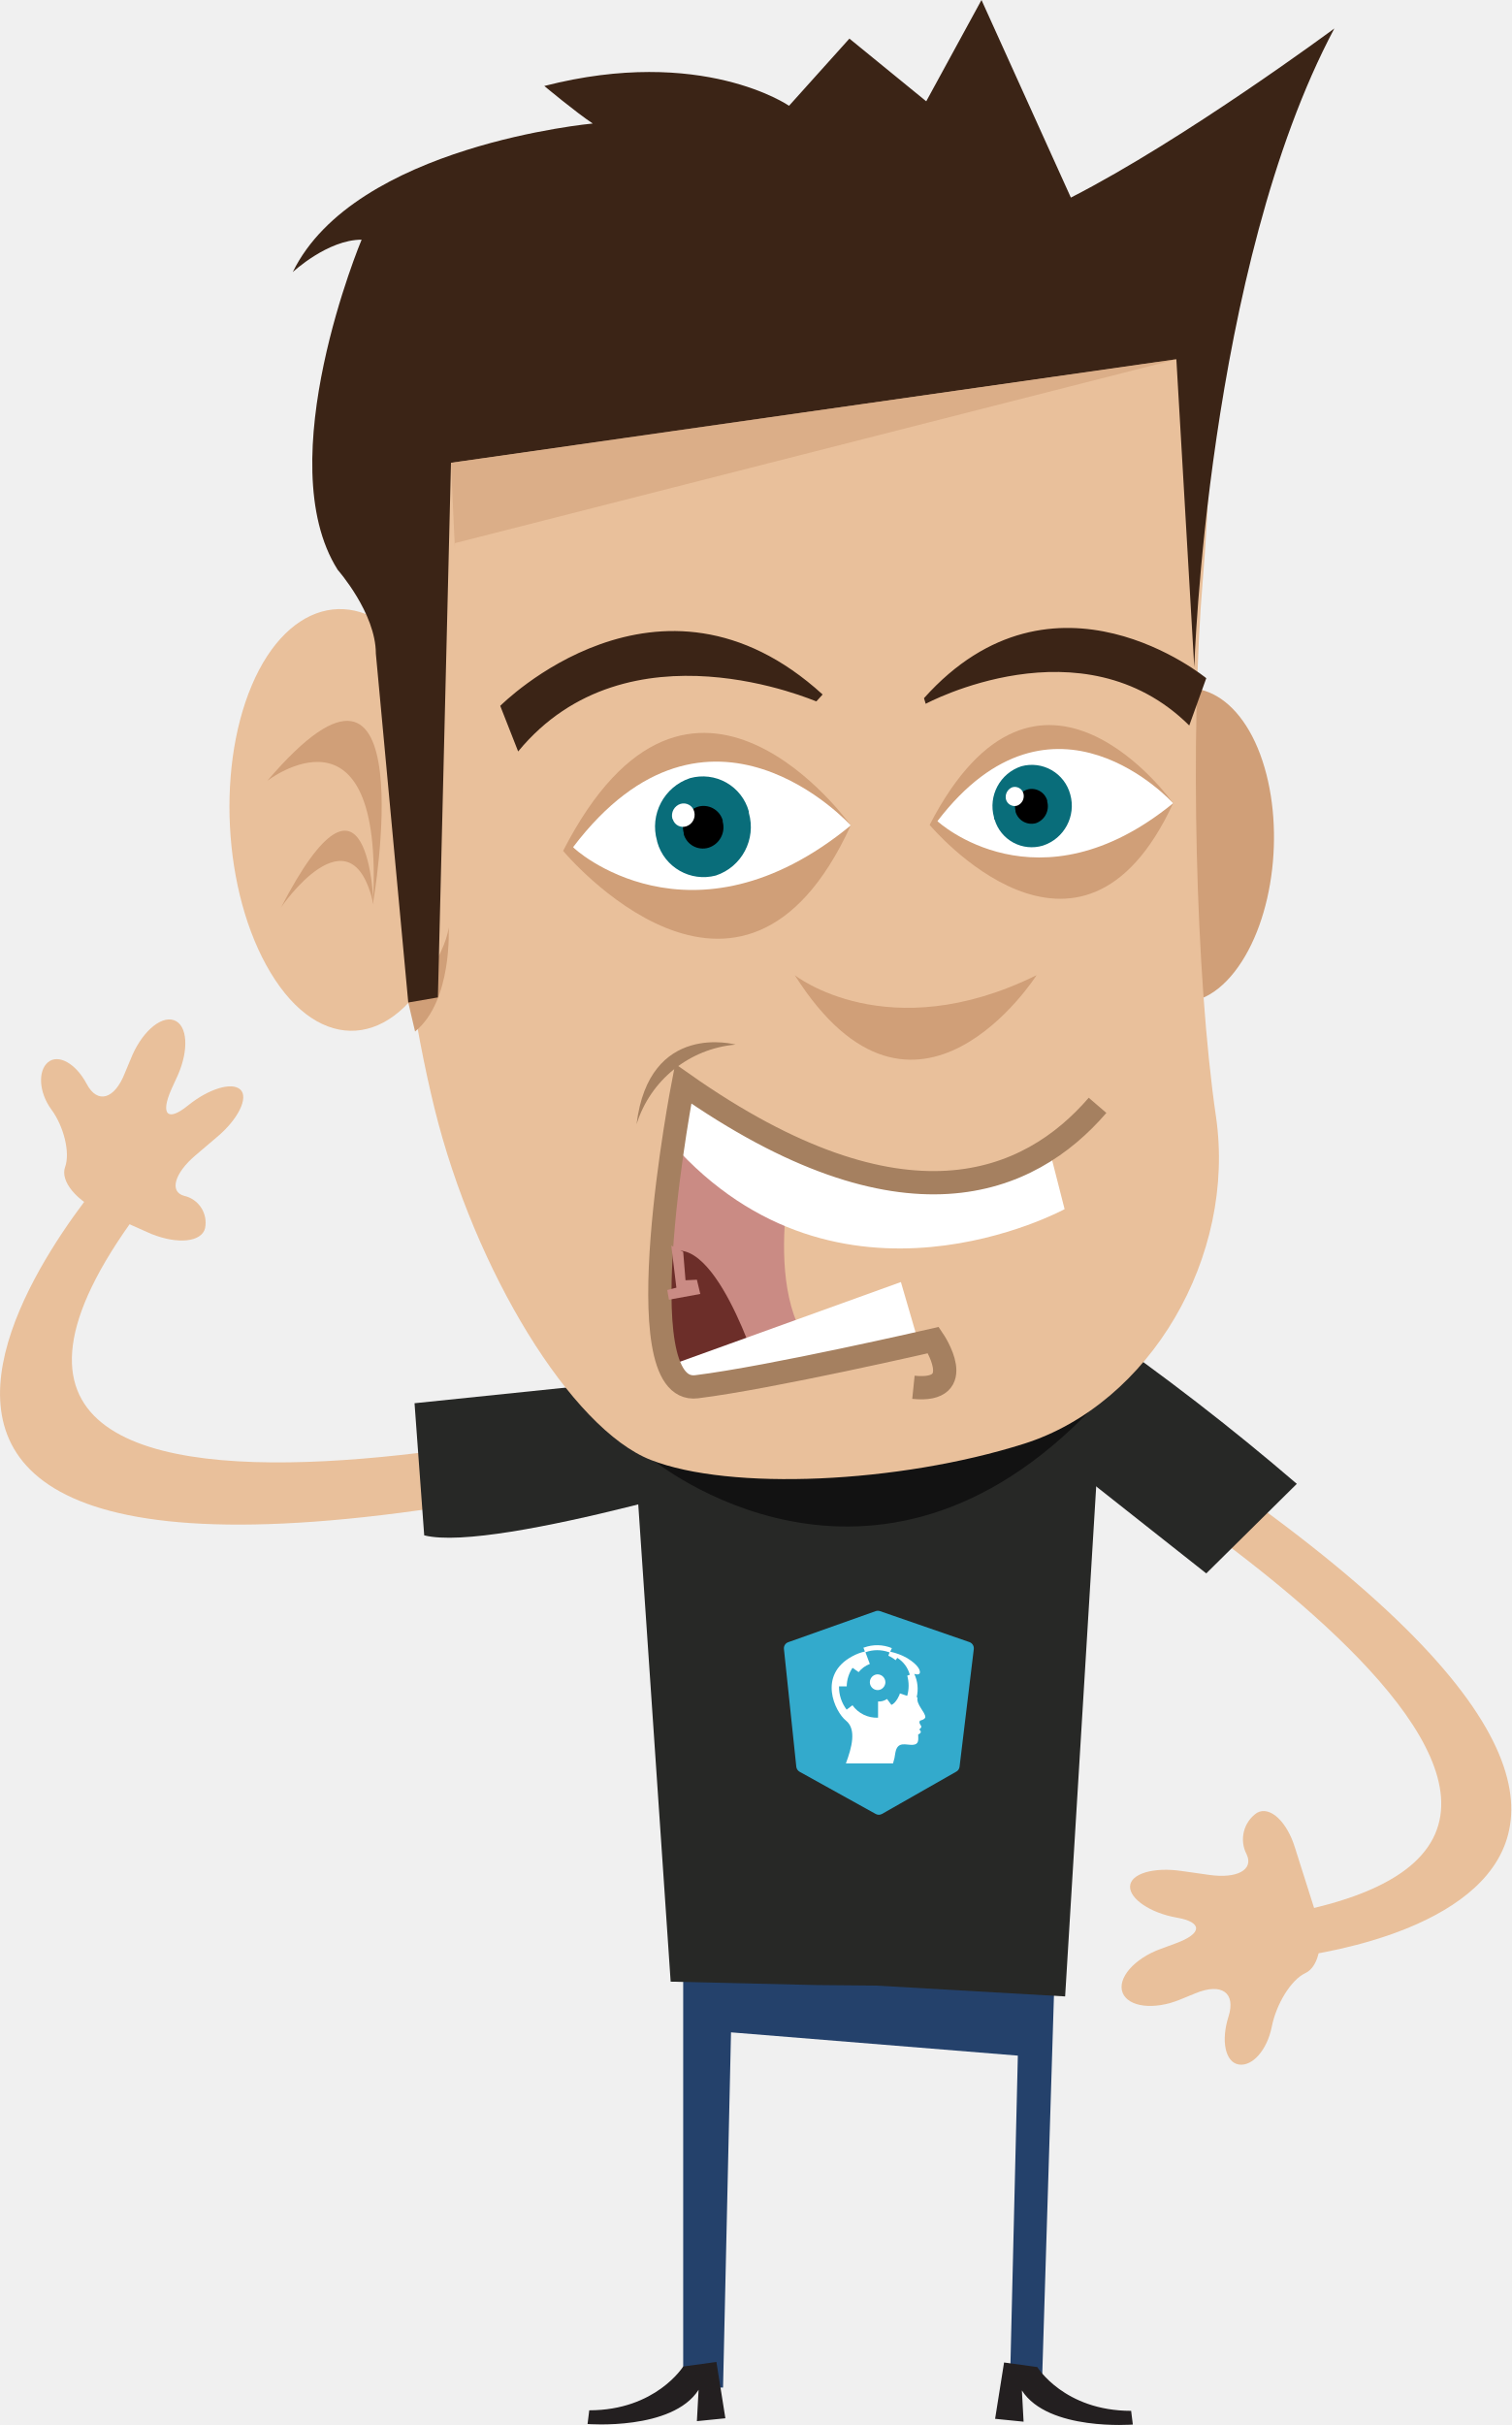
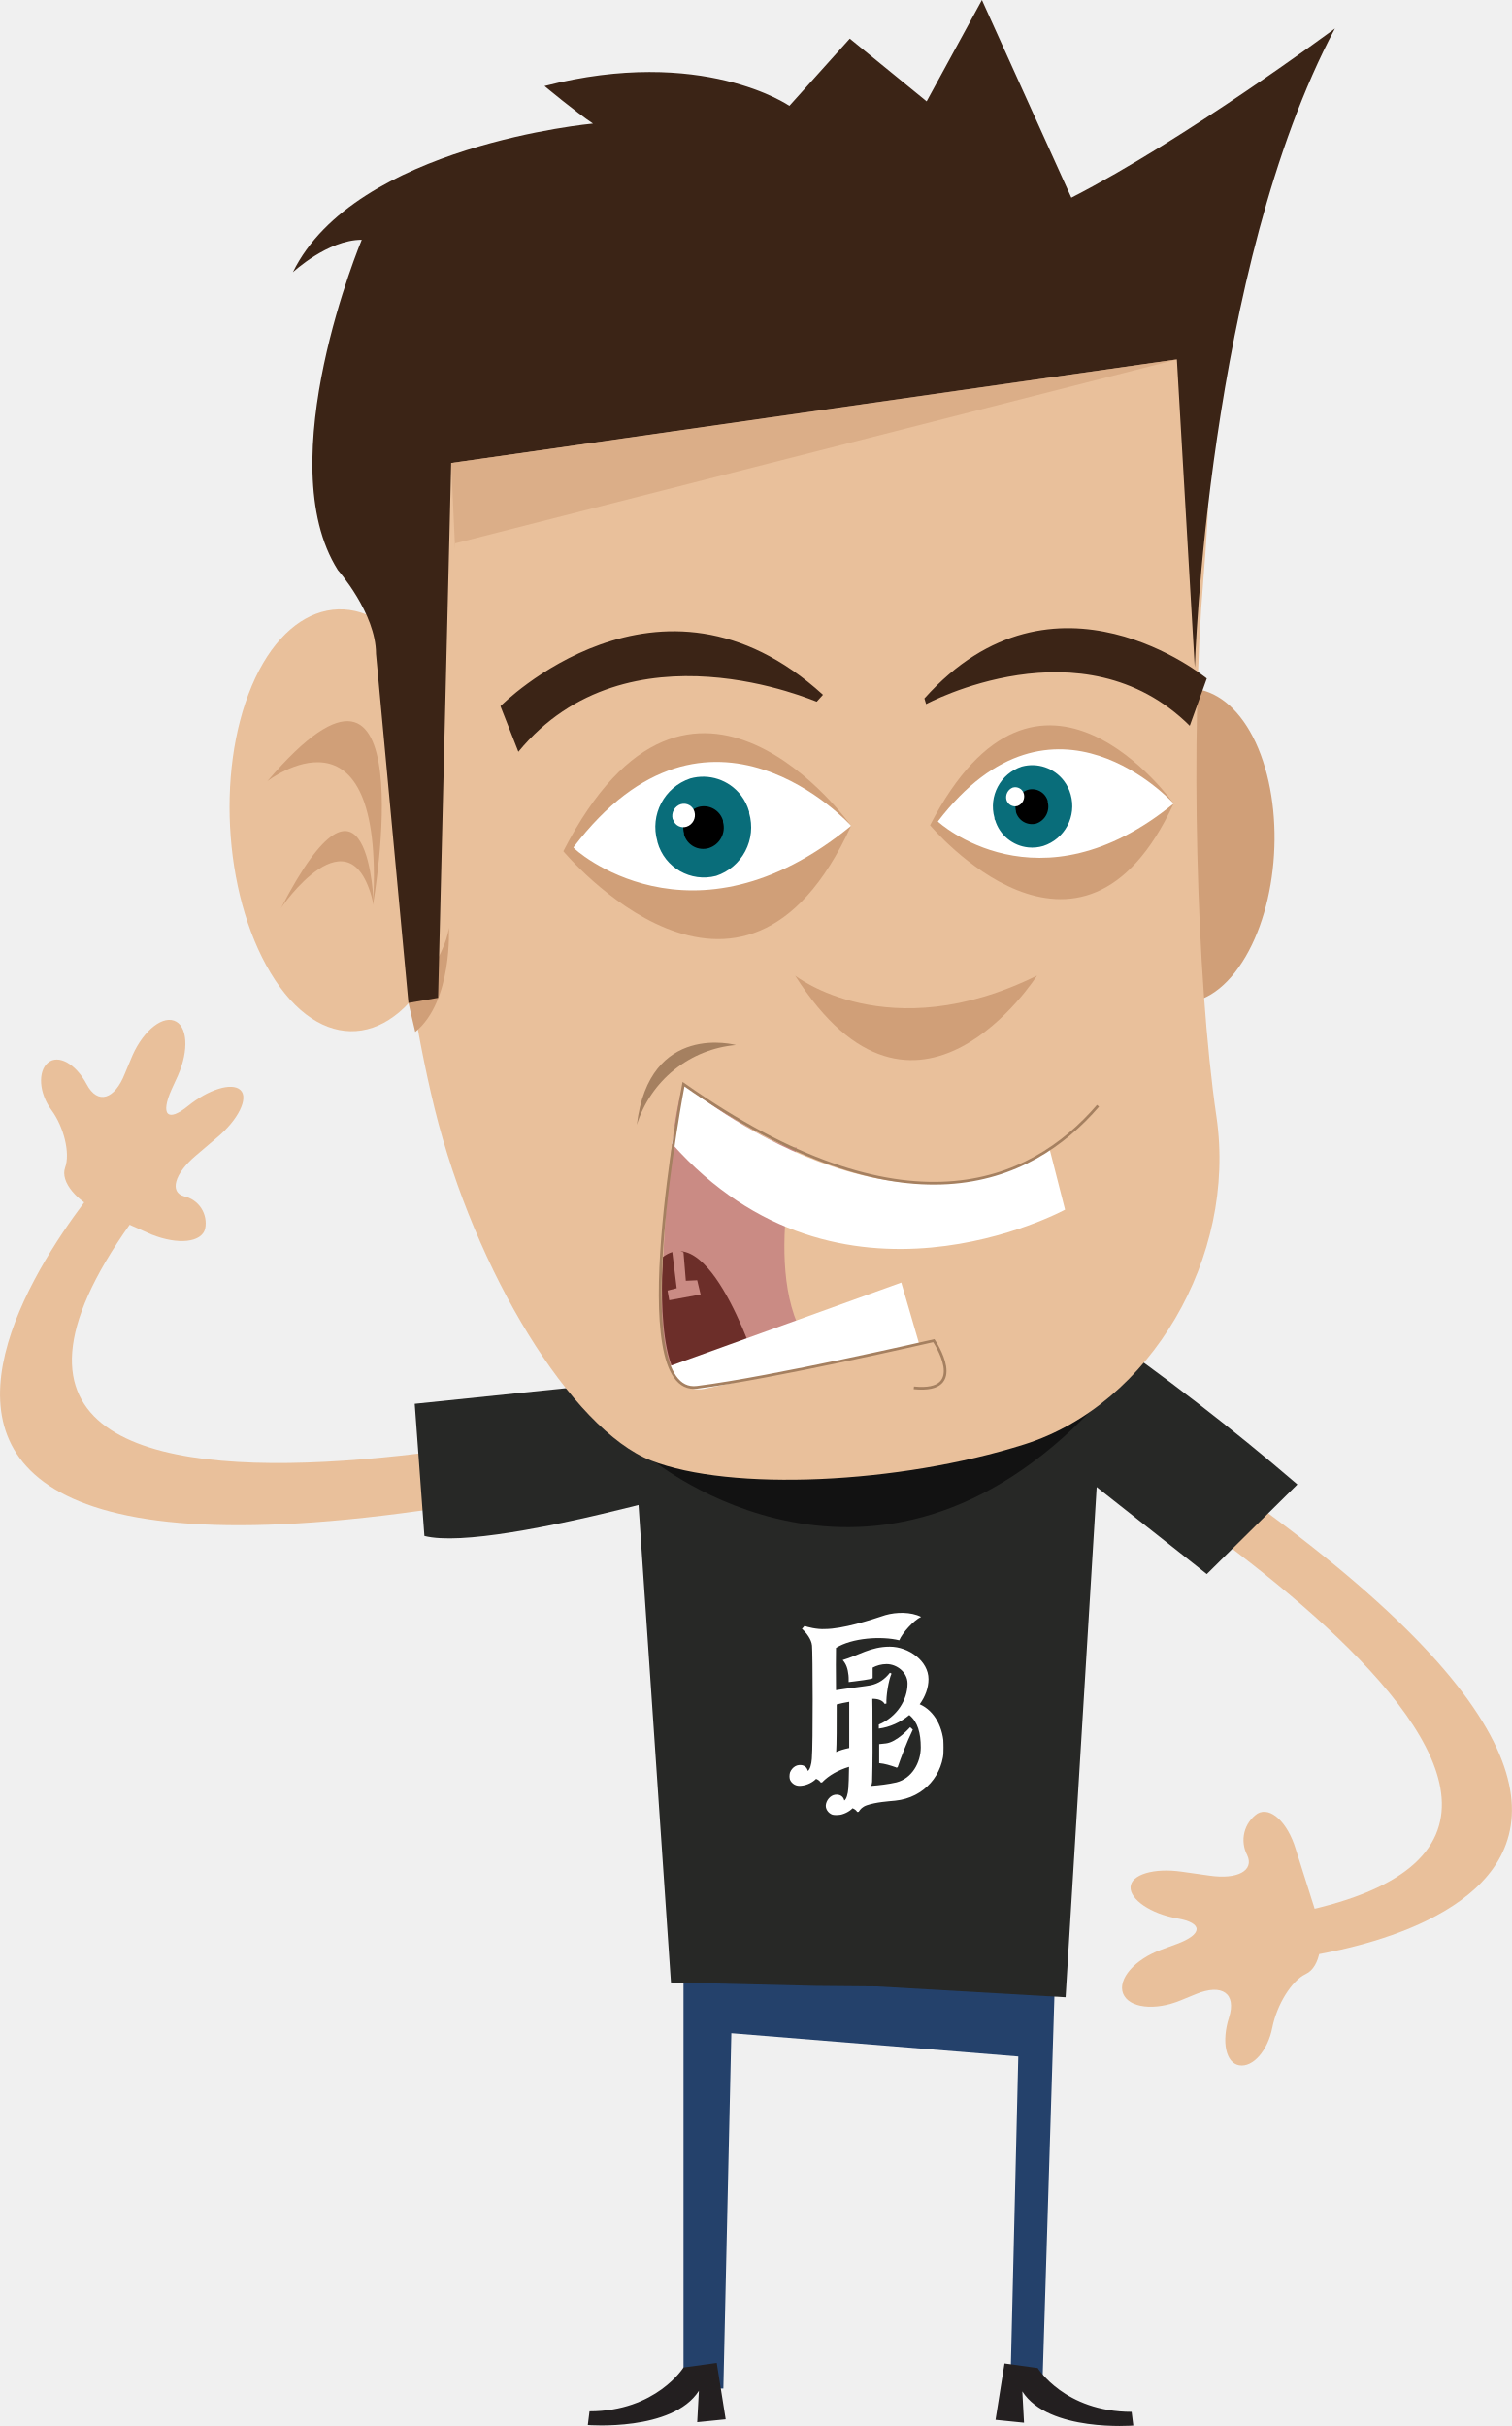
- <svg xmlns="http://www.w3.org/2000/svg" data-name="Layer 1" viewBox="0 0 168.76 270.75">
+ <svg xmlns="http://www.w3.org/2000/svg" width="1452" height="2330" fill="none">
+   <g clip-path="url(#clip0_4_2)">
+     <path d="M976.289 1349.38s705.521 405.33 261.991 488.97l-2.75 43.03s627.22-58.52-253.735-582.52l-5.506 50.52Z" fill="#E9C09B" />
+     <path d="m656.394 1886.55 357.666-16.44-13.16 426.67-30.634-2.75 7.657-318.93-275.584-22.37-7.657 341.3h-38.288v-407.48Z" fill="#24416B" />
+     <path d="M996.594 2274.32s25.816 42.08 90.166 42.08l1.64 13.17s-81.48 6.54-106.605-32.79l1.635 30.04-27.361-2.76 8.604-54.13 31.921 4.39Zm-340.2-.52s-26.242 42.09-90.255 42.09l-1.635 13.16s81.479 6.54 106.689-32.87l-1.635 30.12 27.361-2.75-8.604-54.13-31.921 4.38Z" fill="#231F20" />
+     <path d="M1264 1837.84c8.61 25.82 3.79 51.63-9.89 58-13.68 6.37-27.88 29.52-32.27 51.64-4.38 22.11-18.58 38.29-31.66 36.14-13.08-2.15-17.21-22.98-9.89-45.96 7.31-22.97-6.54-32.87-31.75-22.46l-14.71 6.03c-25.21 10.41-49.82 7.14-55.24-6.54-5.42-13.69 10.93-32.88 36.65-42.17l14.71-5.42c25.21-9.3 25.82-20.23.61-24.61-25.21-4.39-45.43-18.08-44.83-30.12.6-12.05 22.37-18.59 49.22-14.72l26.75 3.79c26.76 3.87 43.02-4.91 36.05-19.71a30.924 30.924 0 0 1-2.66-21.85c1.82-7.37 6.29-13.8 12.56-18.08 12.56-7.06 28.99 8.6 36.65 33.91l19.7 62.13Z" fill="#E9C09B" />
+     <path d="M1049.08 1273.65a2382.544 2382.544 0 0 1 196.86 152.06l-86.99 86.06-120.46-95.18 10.59-142.94Z" fill="#272826" />
+     <path d="M730.818 1331.31s-918.728 252.14-591.176-175.56l-29.512-37.01s-506.427 557.91 652.953 257.14l-32.265-44.57Z" fill="#E9C09B" />
+     <path d="M754.823 1405.75s-278.337 86.91-347.255 69.44l-9.292-126.93 211.657-21.86h59.625l85.265 79.35Z" fill="#272826" />
+     <path d="M99.117 1165.04c-25.123-10.41-41.557-30.03-36.566-43.71 4.99-13.69-1.119-38.9-13.164-55.25-12.046-16.35-13.164-37.18-3.27-45.44 9.895-8.26 26.758 1.12 37.17 20.82 10.41 19.71 26.843 14.72 36.652-10.41l5.506-13.16c9.809-25.134 28.393-42.087 41.557-37.698 13.164 4.389 14.713 28.398 3.786 53.008l-6.023 13.17c-10.927 24.61-3.785 31.76 15.832 15.83 19.617-15.92 42.159-22.97 50.333-15.31 8.173 7.66-2.151 28.83-22.973 46.04l-20.219 17.21c-20.219 17.21-25.124 34.94-10.927 38.81a26.53 26.53 0 0 1 16.477 11.44 26.519 26.519 0 0 1 3.742 19.71c-3.269 13.17-25.812 15.84-51.623 5.51l-46.29-20.57Z" fill="#E9C09B" />
+     <path d="m784.335 1907.29-139.986-3.27-44.827-660.23 465.908-16.36-42.08 690.79-181.541-10.42" fill="#272826" />
+     <path d="M627.399 1402.73s211.141 173.92 423.831-51.63l-423.831 51.63Z" fill="#121212" />
+     <path d="M1066.89 898.696c26.84 70.567 80.44 84.766 119.25 35.025 38.8-49.741 49.21-142.769 24.61-208.947-24.61-66.178-77.44-83.734-117.53-37.779-40.1 45.955-52.92 141.134-26.33 211.701Z" fill="#D09F78" />
+     <path d="M499.458 558.425s235.662-140.015 299.159 35.37l-12.045 19.621s-65.132-89.413-287.114-54.991Z" fill="#231F20" />
+     <path d="M1155.68 556.274c-12.56 149.309-7.14 381.75 12.56 516.346 19.71 134.59-63.41 276.24-184.294 314.54-120.885 38.29-282.725 45.35-358.698 15.57-75.973-29.77-169.239-181.32-207.785-337.77-38.546-156.454-57.474-394.918-43.02-530.028 14.455-135.11 77.952-280.547 141.793-322.715 63.841-42.168 221.982-45.954 351.643-7.659 129.661 38.296 252.611 71.686 273.351 74.44 20.73 2.753 27.01 127.967 14.45 277.276Z" fill="#E9C09B" />
+     <path d="M763.599 936.991s89.137 70.569 232.306 0c.087 0-116.411 182.699-232.306 0Z" fill="#D09F78" />
+     <path d="M422.367 915.649c-38.287 89.151-109.356 99.571-158.054 25.817-48.698-73.751-57.819-199.222-22.456-282.87 35.362-83.648 105.054-98.535 156.419-30.378 51.366 68.157 62.379 197.932 24.091 287.431Z" fill="#E9C09B" />
+     <path d="M358.354 868.059s51.624-297.586-101.699-117.64c-.516 0 112.626-86.918 101.699 117.64Z" fill="#D09F78" />
+     <path d="M358.87 869.178s-3.786-161.96-89.137 3.27c-.516 0 67.885-99.568 89.137-3.27Z" fill="#D09F78" />
+     <path d="M765.234 1102.14s-41.041 155.93 28.995 206.53c0 0-123.638 30.12-137.663 20.83 0 0-19.703-8.61-21.854-62.91 0 0 3.786-174.52 21.854-225.9-.172-.34 81.91 63.08 108.668 61.45Z" fill="#CA8B84" />
+     <path d="M729.7 1320.38s-45.429-149.31-93.009-113.17c0 0-9.808 131.24 32.867 124.1l60.142-10.93Z" fill="#6C2E29" />
+     <path d="m882.764 1290.86-17.208-59.04-222.842 80.38a29.204 29.204 0 0 0 12.418 17.43 29.22 29.22 0 0 0 20.965 4.26l206.667-43.03Z" fill="#fff" />
+     <path d="M706.727 1003.69s-83.114-22.982-95.159 76.59a109.59 109.59 0 0 1 35.925-52.78 109.575 109.575 0 0 1 59.234-23.81Z" fill="#A58060" />
+     <path d="m1008.04 1103.77 14.8 58s-216.565 118.16-377.545-63.42l11.099-57.06c0-.94 193.073 164.2 351.646 62.48Z" fill="#fff" />
+     <path d="M877.601 1332.94c53.603 5.51 19.187-45.35 19.187-45.35s-156.419 36.06-227.488 44.83c-71.068 8.78-12.906-291.13-12.906-291.13 211.657 148.8 332.542 96.82 398.106 20.74" stroke="#A58060" stroke-width="2.598" />
+     <path d="m644.951 1196.8 4.904 40.45-8.776 2.23 1.635 9.3 30.114-5.51-3.27-13.68-10.927.51-2.237-27.28-11.443-6.02Z" fill="#CA8B84" />
+     <path d="M392.253 963.239s35.535-43.803 38.804-72.202c0 0 3.872 70.567-32.265 100.084l-6.539-27.882Zm425.121-170.135s-153.322-215.488-276.359 24.44c0 0 171.133 205.336 276.359-24.44Z" fill="#D09F78" />
+     <path d="M817.374 793.104s-136.373-150.945-266.722 20.825c-.861.517 113.4 104.99 266.722-20.825Z" fill="#fff" />
+     <mask id="mask0_4_2" style="mask-type:luminance" maskUnits="userSpaceOnUse" x="520" y="718" width="327" height="151">
+       <path d="M846.713 793.104s-166.228-183.733-325.917 25.817c.516-.086 139.47 127.709 325.917-25.817Z" fill="#fff" />
+     </mask>
+     <g mask="url(#mask0_4_2)">
+       <path d="M631.271 807.905a49.141 49.141 0 0 1 31.662-60.24 45.855 45.855 0 0 1 48.483 15.987 45.865 45.865 0 0 1 8.045 16.027c.039.429.039.861 0 1.291a49.15 49.15 0 0 1-3.717 36.49 49.137 49.137 0 0 1-27.945 23.75 46.2 46.2 0 0 1-56.356-32.272s-.086-.774-.172-1.033Z" fill="#096D7A" />
+     </g>
+     <mask id="mask1_4_2" style="mask-type:luminance" maskUnits="userSpaceOnUse" x="520" y="718" width="327" height="151">
+       <path d="M846.713 793.104s-166.228-183.733-325.917 25.817c.516-.086 139.47 127.709 325.917-25.817Z" fill="#fff" />
+     </mask>
+     <g mask="url(#mask1_4_2)">
+       <path d="M656.91 800.332a20.664 20.664 0 0 1 1.749-15.37 20.648 20.648 0 0 1 11.932-9.844 19.178 19.178 0 0 1 14.555 1.595 19.191 19.191 0 0 1 9.192 11.399c.038.43.038.862 0 1.291a20.572 20.572 0 0 1-13.681 25.129 19.098 19.098 0 0 1-23.747-12.995 6.22 6.22 0 0 0 0-1.205Z" fill="#000" />
+     </g>
+     <mask id="mask2_4_2" style="mask-type:luminance" maskUnits="userSpaceOnUse" x="520" y="718" width="327" height="151">
+       <path d="M846.713 793.104s-166.228-183.733-325.917 25.817c.516-.086 139.47 127.709 325.917-25.817Z" fill="#fff" />
+     </mask>
+     <g mask="url(#mask2_4_2)">
+       <path d="M645.983 786.563a11.797 11.797 0 0 1 1.12-8.682 11.783 11.783 0 0 1 6.796-5.517 10.497 10.497 0 0 1 13.078 7.401 11.7 11.7 0 0 1-7.657 14.199 10.146 10.146 0 0 1-7.769-.606 10.14 10.14 0 0 1-5.051-5.934 5.565 5.565 0 0 1-.517-.861Z" fill="#fff" />
+     </g>
+     <path d="M1127.12 771.761s-129.064-182.097-233.946 20.826c0 0 144.376 172.803 233.946-20.826Z" fill="#D09F78" />
+     <path d="M1127.12 771.761s-115.47-127.967-226.46 17.212c.172.344 96.45 88.811 226.46-17.212Z" fill="#fff" />
+     <path d="m497.824 722.02-17.208-43.803s152.548-154.214 309.741-10.929l-6.022 6.626c0 .517-180.941-80.119-286.511 48.106Zm644.776-24.956 16.35-45.438s-146.27-120.481-271.196 19.19l1.635 5.422s150.401-81.152 253.211 20.826Z" fill="#3B2416" />
+     <mask id="mask3_4_2" style="mask-type:luminance" maskUnits="userSpaceOnUse" x="864" y="712" width="269" height="124">
+       <path d="M1132.19 773.999s-136.715-151.547-268.011 20.74c0 0 114.346 104.473 268.011-20.74Z" fill="#fff" />
+     </mask>
+     <g mask="url(#mask3_4_2)">
+       <path d="M955.037 785.444a40.274 40.274 0 0 1 26.328-49.224 38.189 38.189 0 0 1 40.285 13.619 38.124 38.124 0 0 1 6.61 13.403 40.308 40.308 0 0 1-3.22 29.892 40.289 40.289 0 0 1-23.03 19.333 37.132 37.132 0 0 1-14.449 1.416 37.173 37.173 0 0 1-31.922-26.287c-.602-.43-.602-1.291-.602-2.152Z" fill="#096D7A" />
+     </g>
+     <mask id="mask4_4_2" style="mask-type:luminance" maskUnits="userSpaceOnUse" x="864" y="712" width="269" height="124">
+       <path d="M1132.19 773.999s-136.715-151.547-268.011 20.74c0 0 114.346 104.473 268.011-20.74Z" fill="#fff" />
+     </mask>
+     <g mask="url(#mask4_4_2)">
+       <path d="M975.772 779.42a17.212 17.212 0 0 1 10.927-20.739 15.576 15.576 0 0 1 11.883 1.17 15.442 15.442 0 0 1 4.698 3.867 15.535 15.535 0 0 1 2.86 5.376v1.032a17.21 17.21 0 0 1-10.923 20.826 15.993 15.993 0 0 1-12.166-1.607 16.015 16.015 0 0 1-7.451-9.752l.172-.173Z" fill="#000" />
+     </g>
+     <mask id="mask5_4_2" style="mask-type:luminance" maskUnits="userSpaceOnUse" x="864" y="712" width="269" height="124">
+       <path d="M1132.19 773.999s-136.715-151.547-268.011 20.74c0 0 114.346 104.473 268.011-20.74Z" fill="#fff" />
+     </mask>
+     <g mask="url(#mask5_4_2)">
+       <path d="M966.48 767.975a10.072 10.072 0 0 1 6.023-11.532 8.605 8.605 0 0 1 10.841 6.196 9.896 9.896 0 0 1-6.023 11.446 8.603 8.603 0 0 1-10.841-6.11Z" fill="#fff" />
+     </g>
+     <path d="m392.253 963.239 28.479-4.906 12.562-513.675 696.916-99.482 17.21 295.864s12.13-383.385 134.57-613.674c0 0-143.78 106.625-253.13 162.476L942.991 0l-53.086 97.33-73.822-60.24-57.99 64.544s-83.631-57.917-235.146-19.019c0 0 30.114 25.129 46.547 36.058 0 0-228.606 20.826-288.231 142.769 0 0 33.383-31.153 66.164-31.153 0 0-89.137 212.734-22.973 317.207 0 0 36.653 41.566 36.653 80.464l31.146 335.279Z" fill="#3B2416" />
+     <path opacity=".55" d="m437.08 521.851 693.48-176.675-697.266 99.482 3.786 83.217" fill="#D09F78" />
+     <mask id="mask6_4_2" style="mask-type:luminance" maskUnits="userSpaceOnUse" x="758" y="1549" width="149" height="195">
+       <path d="M906.258 1549H758v194.46h148.258V1549Z" fill="#fff" />
+     </mask>
+     <g mask="url(#mask6_4_2)" fill="#fff">
+       <path d="M883.241 1636.84c5.246-7.28 8.462-15.57 8.462-24.2 0-17.27-18.955-31.15-37.234-31.15-18.278 0-29.787 8.3-45.188 12.87 3.554 4.06 4.908 8.46 5.585 14.72.169.85.169 3.05.169 6.43 1.693-.17 3.385-.5 5.416-.67 6.601-.85 12.863-1.7 14.894-2.2 1.015-.17 1.861-.51 2.708-.85v-10.16c3.892-2.03 8.462-3.38 13.37-3.38 9.985 0 20.14 7.95 20.14 18.62 0 15.91-10.324 32.15-27.587 39.43v3.89c10.493-1.35 20.986-6.09 29.279-13.03 8.124 6.6 11.001 17.26 11.001 31.14 0 14.73-8.631 29.79-23.356 33.51-7.277 1.7-16.924 2.88-24.201 3.39.338-1.19.677-2.2.846-3.89.508-19.47.508-36.73.338-61.61 0-5.08 0-12.19-.169-18.11h.339c5.077 0 9.477 1.36 11.508 4.91l1.693-.34c-.339-7.45 2.031-22.34 4.908-28.77l-1.524-.85c-4.908 6.27-10.831 10.33-18.447 12.02-4.231.85-20.309 2.71-33.341 4.74v-2.03c-.17-15.91-.17-30.97 0-38.59 15.401-9.65 43.665-11.51 60.758-7.28 2.708-6.77 13.878-19.29 20.987-22.51-9.816-4.91-23.695-4.74-34.357-1.69-14.555 4.91-41.126 13.37-58.051 13.37-7.277.51-17.77-2.03-19.463-3.05 0 0-1.861 2.04-2.538 2.88 4.231 3.72 9.139 10.16 9.647 16.08.676 6.43 1.015 94.61-.17 108.65-.338 5.25-1.861 10.67-3.892 11.68-.847-3.89-4.062-6.09-8.632-5.58-4.908.5-9.139 5.58-9.139 10.83 0 4.23 3.554 8.29 8.124 8.97 1.184.17 2.369.17 3.723 0 5.247-.51 10.832-3.39 13.878-6.6 2.031.84 3.385 1.86 4.231 3.21l.339.34 1.354-.17.169-.34c6.093-6.26 15.232-11.5 25.556-14.55-.169 9.82-.339 17.43-.677 20.65-.339 5.24-1.862 10.66-3.893 11.68-.846-3.9-4.062-6.1-8.631-5.59-4.739.51-8.97 5.59-9.139 10.66 0 4.23 3.554 8.3 8.123 8.97 1.185.17 2.37.17 3.724 0 5.246-.51 10.831-3.38 13.878-6.6 2.031.85 3.385 1.86 4.231 3.22l.338.34 1.354-.17.169-.34c1.354-2.03 3.216-4.4 7.616-5.93 9.14-3.04 20.31-3.72 27.249-4.4 28.264-2.87 46.711-25.38 46.711-51.11-.169-18.78-8.801-35.2-23.186-41.46Zm-80.222 45.86c.508-6.94.508-25.72.508-45.69 3.892-1.02 7.954-1.86 12.016-2.54v44.34c-4.739 1.02-9.139 2.2-12.524 3.89Z" />
+       <path d="m860.901 1697.77 1.184-.51.169-.51c2.539-7.45 8.632-23.86 14.048-34.86l.338-.68-2.538-2.37-.677.68c-.17.17-12.186 13.71-22.679 14.89-1.693.17-3.893.34-6.431.68v18.28c5.415.5 10.323 2.03 16.247 4.06l.339.34Z" />
+     </g>
+   </g>
  <defs>
-     <clipPath id="a">
-       <path d="M98.41 92.16s-19.32-21.35-37.88 3c.06-.01 16.21 14.84 37.88-3z" fill="none" />
-     </clipPath>
-     <clipPath id="b">
-       <path d="M131.59 89.94s-15.89-17.61-31.15 2.41c0 0 13.29 12.14 31.15-2.41z" fill="none" />
+     <clipPath id="clip0_4_2">
+       <path fill="#fff" d="M0 0h1452v2330H0z" />
    </clipPath>
  </defs>
-   <path d="M113.47 156.8s82 47.1 30.45 56.82l-.32 5s72.9-6.8-29.49-67.69z" fill="#e9c09b" />
-   <path fill="#24416b" d="M76.29 219.22l41.57-1.91-1.53 49.58-3.56-.32.89-37.06-32.03-2.6-.89 39.66h-4.45v-47.35z" />
-   <path d="M115.83 264.28s3 4.89 10.48 4.89l.19 1.53s-9.47.76-12.39-3.81l.19 3.49-3.18-.32 1-6.29zM76.29 264.22s-3.05 4.89-10.49 4.89l-.19 1.53s9.47.76 12.4-3.82l-.19 3.5L81 270l-1-6.29z" fill="#231f20" />
-   <path d="M146.91 213.56c1 3 .44 6-1.15 6.74s-3.24 3.43-3.75 6-2.16 4.45-3.68 4.2-2-2.67-1.15-5.34-.76-3.82-3.69-2.61l-1.71.7c-2.93 1.21-5.79.83-6.42-.76s1.27-3.82 4.26-4.9l1.71-.63c2.93-1.08 3-2.35.07-2.86s-5.28-2.1-5.21-3.5 2.6-2.16 5.72-1.71l3.11.44c3.11.45 5-.57 4.19-2.29a3.59 3.59 0 0 1 1.15-4.64c1.46-.82 3.37 1 4.26 3.94z" fill="#e9c09b" />
-   <path d="M121.93 148a277.1 277.1 0 0 1 22.88 17.67l-10.11 10-14-11.06z" fill="#272826" />
-   <path d="M84.94 154.7S-21.84 184 16.23 134.3L12.8 130s-58.86 64.83 75.89 29.88z" fill="#e9c09b" />
-   <path d="M87.73 163.35s-32.35 10.1-40.36 8.07l-1.08-14.75 24.6-2.54h6.93z" fill="#272826" />
-   <path d="M11.52 135.38c-2.92-1.21-4.83-3.49-4.25-5.08s-.13-4.52-1.53-6.42-1.53-4.32-.38-5.28 3.11.13 4.32 2.42 3.12 1.71 4.26-1.21l.64-1.53c1.14-2.92 3.3-4.89 4.83-4.38s1.71 3.3.44 6.16l-.7 1.53c-1.27 2.86-.44 3.69 1.84 1.84s4.9-2.67 5.85-1.78-.25 3.35-2.67 5.35l-2.35 2c-2.35 2-2.92 4.06-1.27 4.51a3.08 3.08 0 0 1 2.35 3.62c-.38 1.53-3 1.84-6 .64z" fill="#e9c09b" />
-   <path fill="#272826" d="M91.16 221.63l-16.27-.38-5.21-76.72 54.15-1.9-4.89 80.27-21.1-1.21" />
-   <path d="M72.92 163s24.54 20.21 49.26-6z" fill="#121212" />
-   <path d="M124 104.43c3.12 8.2 9.35 9.85 13.86 4.07s5.72-16.59 2.86-24.28-9-9.73-13.66-4.39-6.15 16.4-3.06 24.6z" fill="#d09f78" />
-   <path d="M58.05 64.89S85.44 48.62 92.82 69l-1.4 2.28s-7.57-10.39-33.37-6.39z" fill="#231f20" />
-   <path d="M134.32 64.64c-1.46 17.35-.83 44.36 1.46 60s-7.37 32.1-21.42 36.55-32.86 5.27-41.69 1.81S53 141.93 48.52 123.75s-6.68-45.89-5-61.59 9.06-32.6 16.48-37.5 25.8-5.34 40.87-.89 29.36 8.33 31.77 8.65 3.14 14.87 1.68 32.22z" fill="#e9c09b" />
-   <path d="M88.75 108.88s10.36 8.2 27 0c.01 0-13.53 21.23-27 0z" fill="#d09f78" />
-   <path d="M49.09 106.4c-4.45 10.36-12.71 11.57-18.37 3S24 86.25 28.11 76.53 40.32 65.08 46.29 73s7.25 23 2.8 33.4z" fill="#e9c09b" />
-   <path d="M41.65 100.87s6-34.58-11.82-13.67c-.06 0 13.09-10.1 11.82 13.67z" fill="#d09f78" />
-   <path d="M41.71 101s-.44-18.82-10.36.38c-.06 0 7.89-11.57 10.36-.38z" fill="#d09f78" />
-   <path d="M88.94 128.07s-4.77 18.12 3.37 24c0 0-14.37 3.5-16 2.42 0 0-2.29-1-2.54-7.31 0 0 .44-20.28 2.54-26.25-.02-.04 9.52 7.33 12.63 7.14z" fill="#ca8b84" />
-   <path d="M84.81 153.43S79.53 136.08 74 140.28c0 0-1.14 15.25 3.82 14.42z" fill="#6c2e29" />
-   <path d="M102.6 150l-2-6.86-25.9 9.34a3.39 3.39 0 0 0 3.88 2.52z" fill="#fff" />
-   <path d="M82.14 116.63s-9.66-2.67-11.06 8.9a12.74 12.74 0 0 1 11.06-8.9z" fill="#a58060" />
-   <path d="M117.16 128.26l1.72 6.74S93.71 148.73 75 127.63l1.29-6.63c0-.11 22.44 19.08 40.87 7.26z" fill="#fff" />
-   <path d="M102 154.89c6.23.64 2.23-5.27 2.23-5.27s-18.18 4.19-26.44 5.21-1.5-33.83-1.5-33.83c24.6 17.29 38.65 11.25 46.27 2.41" fill="none" stroke="#a58060" stroke-width="2.598" />
-   <path fill="#ca8b84" d="M74.96 139.07l.57 4.7-1.02.26.19 1.08 3.5-.64-.38-1.59-1.27.06-.26-3.17-1.33-.7z" />
-   <path d="M45.59 111.93s4.13-5.09 4.51-8.39c0 0 .45 8.2-3.75 11.63zM95 92.16S77.18 67.12 62.88 95c0 0 19.89 23.86 32.12-2.84z" fill="#d09f78" />
-   <path d="M95 92.16s-15.85-17.54-31 2.42c-.1.06 13.18 12.2 31-2.42z" fill="#fff" />
-   <g clip-path="url(#a)">
-     <path d="M73.37 93.88a5.71 5.71 0 0 1 3.68-7 5.33 5.33 0 0 1 6.57 3.72.83.83 0 0 1 0 .15 5.71 5.71 0 0 1-3.68 7A5.37 5.37 0 0 1 73.39 94s-.01-.09-.02-.12z" fill="#096d7a" />
-   </g>
-   <g clip-path="url(#a)">
-     <path d="M76.35 93a2.4 2.4 0 0 1 1.59-2.93 2.23 2.23 0 0 1 2.76 1.51.83.83 0 0 1 0 .15 2.39 2.39 0 0 1-1.59 2.92 2.22 2.22 0 0 1-2.76-1.51.74.74 0 0 0 0-.14z" />
-   </g>
-   <g clip-path="url(#a)">
-     <path d="M75.08 91.4a1.37 1.37 0 0 1 .92-1.65 1.22 1.22 0 0 1 1.52.86 1.36 1.36 0 0 1-.89 1.65 1.18 1.18 0 0 1-1.49-.76.65.65 0 0 1-.06-.1z" fill="#fff" />
-   </g>
-   <path d="M131 89.68s-15-21.16-27.19 2.42c0 0 16.78 20.08 27.19-2.42z" fill="#d09f78" />
-   <path d="M131 89.68s-13.42-14.87-26.32 2c.02.04 11.21 10.32 26.32-2z" fill="#fff" />
-   <path d="M57.86 83.9l-2-5.09s17.73-17.92 36-1.27l-.7.77c0 .06-21.03-9.31-33.3 5.59zM132.8 81l1.9-5.28s-17-14-31.52 2.23l.19.63s17.48-9.43 29.43 2.42z" fill="#3b2416" />
-   <g clip-path="url(#b)">
-     <path d="M111 91.27a4.68 4.68 0 0 1 3.06-5.72 4.44 4.44 0 0 1 5.45 3.14 4.68 4.68 0 0 1-3.05 5.72 4.32 4.32 0 0 1-5.39-2.89c-.07-.05-.07-.15-.07-.25z" fill="#096d7a" />
-   </g>
-   <g clip-path="url(#b)">
-     <path d="M113.41 90.57a2 2 0 0 1 1.27-2.41 1.81 1.81 0 0 1 2.26 1.21v.12a2 2 0 0 1-1.27 2.42 1.86 1.86 0 0 1-2.28-1.32z" />
-   </g>
-   <g clip-path="url(#b)">
-     <path d="M112.33 89.24a1.17 1.17 0 0 1 .7-1.34 1 1 0 0 1 1.26.72 1.15 1.15 0 0 1-.7 1.33 1 1 0 0 1-1.26-.71z" fill="#fff" />
-   </g>
-   <path d="M45.59 111.93l3.31-.57 1.46-59.69 81-11.56 2 34.38S134.77 29.94 149 3.18c0 0-16.71 12.39-29.42 18.88L109.6 0l-6.17 11.31-8.58-7-6.74 7.5S78.39 5.08 60.78 9.6c0 0 3.5 2.92 5.41 4.19 0 0-26.57 2.42-33.5 16.59 0 0 3.88-3.62 7.69-3.62 0 0-10.36 24.72-2.67 36.86 0 0 4.26 4.83 4.26 9.35z" fill="#3b2416" />
-   <path style="isolation:isolate" fill="#d09f78" opacity=".55" d="M50.8 60.64l80.6-20.53-81.04 11.56.44 9.67" />
-   <path d="M98.13 202.62a.78.78 0 0 1-.34-.09l-8.51-4.72a.74.74 0 0 1-.36-.56l-1.38-13.14a.72.72 0 0 1 .48-.76l9.77-3.47a.76.76 0 0 1 .47 0l10 3.46a.74.74 0 0 1 .48.78l-1.59 13.14a.71.71 0 0 1-.36.54l-8.29 4.72a.75.75 0 0 1-.36.1z" fill="#3ac" fill-rule="evenodd" />
-   <path d="M102.36 189.5a3.94 3.94 0 0 0-.27-2.62s.71.27.63-.27-.84-1.13-1.43-1.49a6.58 6.58 0 0 0-1.88-.71l.18-.4a4.29 4.29 0 0 0-3.12-.06h-.06l.17.44a5.39 5.39 0 0 0-1.4.53c-3.92 2.1-1.93 6.21-.72 7.18s.66 3 0 4.78h5.26a6 6 0 0 0 .26-1.18c.24-1.35 1.19-.85 1.93-.89s.63-.57.62-1.16c.37-.16.37-.34.12-.55.32-.3.27-.3.1-.58s0-.42 0-.42.51-.1.58-.37c0-.59-1.06-1.42-.87-2.23z" fill="#fff" fill-rule="evenodd" />
-   <path d="M101.27 189.33l-.78-.26c0 .11-.44 1.1-.95 1.28l-.49-.66a1.56 1.56 0 0 1-1 .28v1.81a3.34 3.34 0 0 1-2.86-1.39l-.65.49a4.18 4.18 0 0 1-.85-2.6h.86a3.82 3.82 0 0 1 .65-2.07l.68.48a2.91 2.91 0 0 1 1.25-.91l-.49-1.31a3.88 3.88 0 0 1 2.63 0h.07l-.14.39a3.45 3.45 0 0 1 .81.5l.19-.26a3.14 3.14 0 0 1 1.39 1.88l-.28.11a4.12 4.12 0 0 1 0 2.23z" fill="#3ac" fill-rule="evenodd" />
-   <path d="M98 186.94a.88.88 0 0 0-.61 1.5.86.86 0 0 0 .94.19.9.9 0 0 0 .54-.81.89.89 0 0 0-.87-.88z" fill="#fff" fill-rule="evenodd" />
</svg>
